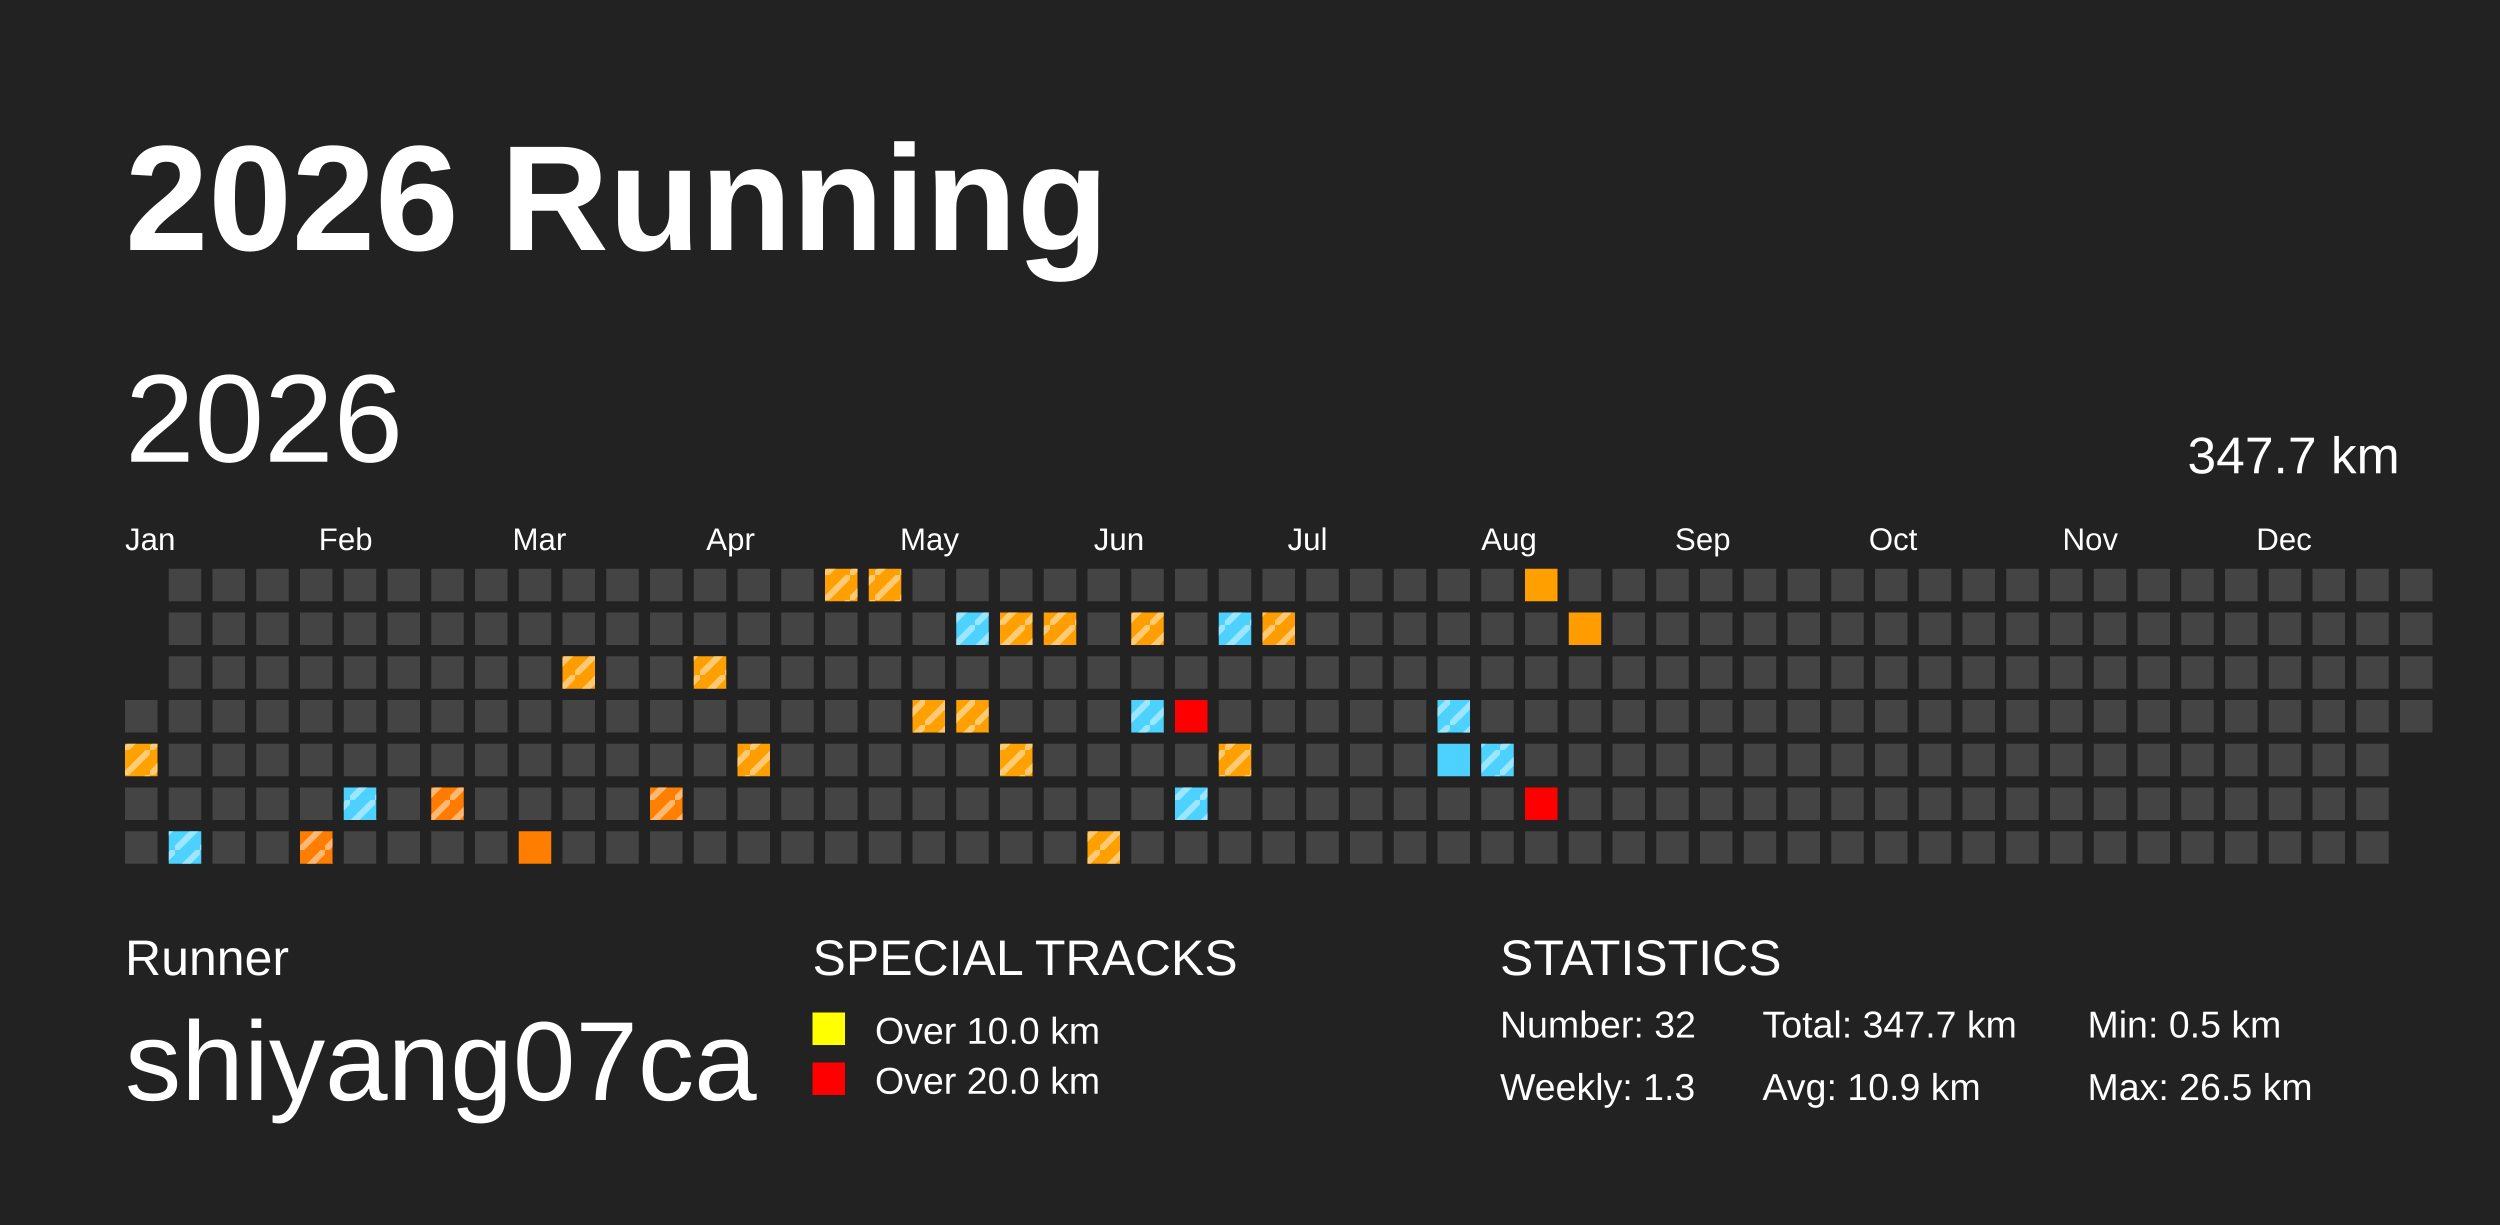
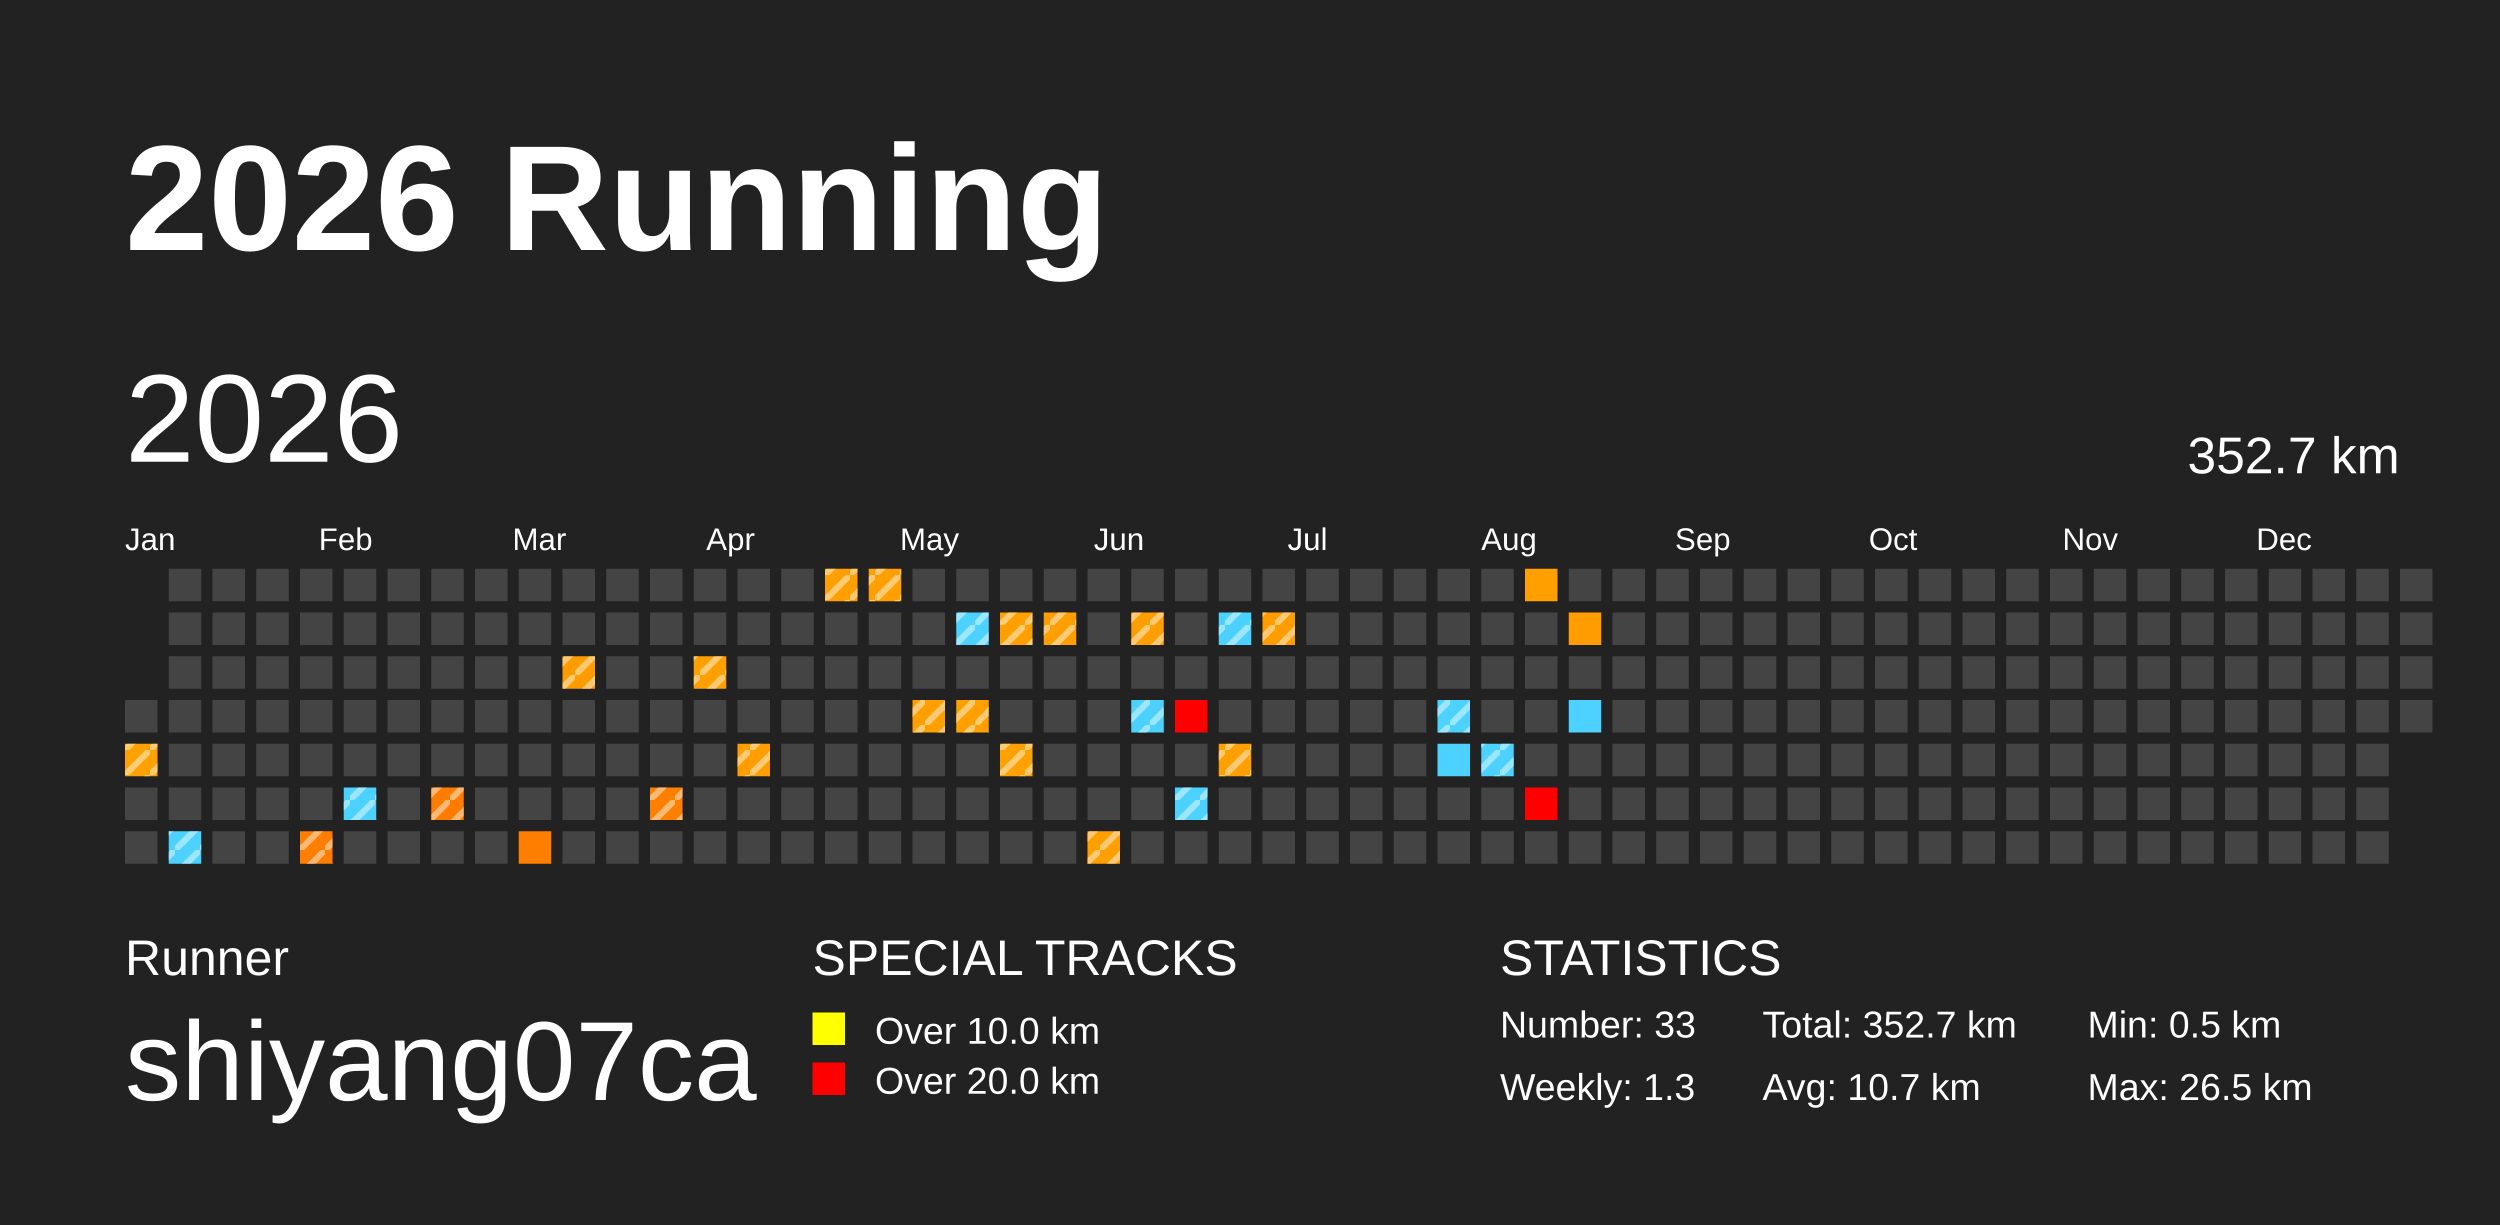
<svg xmlns="http://www.w3.org/2000/svg" baseProfile="full" height="98mm" version="1.1" viewBox="0,0,200,98" width="200mm">
  <defs>
    <pattern height="2" id="indoor-stripe" patternUnits="userSpaceOnUse" width="2">
      <line stroke="white" stroke-opacity="0.45" stroke-width="0.5" x1="0" x2="2" y1="2" y2="0" />
    </pattern>
  </defs>
  <rect fill="#222222" height="98" width="200" x="0" y="0" />
  <text fill="#FFFFFF" style="font-size:12px; font-family:Arial; font-weight:bold;" x="10" y="20">2026 Running</text>
  <text fill="#FFFFFF" style="font-size:4px; font-family:Arial" x="10" y="78">Runner</text>
  <text fill="#FFFFFF" style="font-size:9px; font-family:Arial" x="10" y="88">shiyang07ca</text>
  <text fill="#FFFFFF" style="font-size:4px; font-family:Arial" x="65" y="78">SPECIAL TRACKS</text>
  <rect fill="yellow" height="2.6" width="2.6" x="65" y="81" />
  <text fill="#FFFFFF" style="font-size:3px; font-family:Arial" x="70" y="83.5">Over 10.0 km</text>
  <rect fill="red" height="2.6" width="2.6" x="65" y="85" />
  <text fill="#FFFFFF" style="font-size:3px; font-family:Arial" x="70" y="87.5">Over 20.0 km</text>
  <text fill="#FFFFFF" style="font-size:4px; font-family:Arial" x="120" y="78">STATISTICS</text>
-   <text fill="#FFFFFF" style="font-size:3px; font-family:Arial" x="120" y="83">Number: 32</text>
+   <text fill="#FFFFFF" style="font-size:3px; font-family:Arial" x="120" y="83">Number: 33</text>
  <text fill="#FFFFFF" style="font-size:3px; font-family:Arial" x="120" y="88">Weekly: 1.3</text>
-   <text fill="#FFFFFF" style="font-size:3px; font-family:Arial" x="141" y="83">Total: 347.7 km</text>
-   <text fill="#FFFFFF" style="font-size:3px; font-family:Arial" x="141" y="88">Avg: 10.9 km</text>
+   <text fill="#FFFFFF" style="font-size:3px; font-family:Arial" x="141" y="83">Total: 352.7 km</text>
+   <text fill="#FFFFFF" style="font-size:3px; font-family:Arial" x="141" y="88">Avg: 10.7 km</text>
  <text fill="#FFFFFF" style="font-size:3px; font-family:Arial" x="167" y="83">Min: 0.5 km</text>
  <text fill="#FFFFFF" style="font-size:3px; font-family:Arial" x="167" y="88">Max: 26.5 km</text>
  <text dominant-baseline="hanging" fill="#FFFFFF" style="font-size:10.0px; font-family:Arial;" x="10" y="30">2026</text>
-   <text dominant-baseline="hanging" fill="#FFFFFF" style="font-size:4.125px; font-family:Arial;" x="175" y="35">347.7 km</text>
+   <text dominant-baseline="hanging" fill="#FFFFFF" style="font-size:4.125px; font-family:Arial;" x="175" y="35">352.7 km</text>
  <text fill="#FFFFFF" style="font-size:2.5px; font-family:Arial" x="10.0" y="44">Jan</text>
  <text fill="#FFFFFF" style="font-size:2.5px; font-family:Arial" x="25.5" y="44">Feb</text>
  <text fill="#FFFFFF" style="font-size:2.5px; font-family:Arial" x="41.0" y="44">Mar</text>
  <text fill="#FFFFFF" style="font-size:2.5px; font-family:Arial" x="56.5" y="44">Apr</text>
  <text fill="#FFFFFF" style="font-size:2.5px; font-family:Arial" x="72.0" y="44">May</text>
  <text fill="#FFFFFF" style="font-size:2.5px; font-family:Arial" x="87.5" y="44">Jun</text>
  <text fill="#FFFFFF" style="font-size:2.5px; font-family:Arial" x="103.0" y="44">Jul</text>
  <text fill="#FFFFFF" style="font-size:2.5px; font-family:Arial" x="118.5" y="44">Aug</text>
  <text fill="#FFFFFF" style="font-size:2.5px; font-family:Arial" x="134.0" y="44">Sep</text>
  <text fill="#FFFFFF" style="font-size:2.5px; font-family:Arial" x="149.5" y="44">Oct</text>
  <text fill="#FFFFFF" style="font-size:2.5px; font-family:Arial" x="165.0" y="44">Nov</text>
  <text fill="#FFFFFF" style="font-size:2.5px; font-family:Arial" x="180.5" y="44">Dec</text>
  <rect fill="#444444" height="2.6" width="2.6" x="10.0" y="56.0" />
  <rect fill="#ffa100" height="2.6" width="2.6" x="10.0" y="59.5" />
  <rect fill="url(#indoor-stripe)" height="2.6" style="pointer-events: none;" width="2.6" x="10.0" y="59.5" />
  <rect fill="#444444" height="2.6" width="2.6" x="10.0" y="63.0" />
  <rect fill="#444444" height="2.6" width="2.6" x="10.0" y="66.5" />
  <rect fill="#444444" height="2.6" width="2.6" x="13.5" y="45.5" />
  <rect fill="#444444" height="2.6" width="2.6" x="13.5" y="49.0" />
  <rect fill="#444444" height="2.6" width="2.6" x="13.5" y="52.5" />
  <rect fill="#444444" height="2.6" width="2.6" x="13.5" y="56.0" />
  <rect fill="#444444" height="2.6" width="2.6" x="13.5" y="59.5" />
  <rect fill="#444444" height="2.6" width="2.6" x="13.5" y="63.0" />
  <rect fill="#4dd2ff" height="2.6" width="2.6" x="13.5" y="66.5" />
  <rect fill="url(#indoor-stripe)" height="2.6" style="pointer-events: none;" width="2.6" x="13.5" y="66.5" />
  <rect fill="#444444" height="2.6" width="2.6" x="17.0" y="45.5" />
  <rect fill="#444444" height="2.6" width="2.6" x="17.0" y="49.0" />
  <rect fill="#444444" height="2.6" width="2.6" x="17.0" y="52.5" />
  <rect fill="#444444" height="2.6" width="2.6" x="17.0" y="56.0" />
  <rect fill="#444444" height="2.6" width="2.6" x="17.0" y="59.5" />
  <rect fill="#444444" height="2.6" width="2.6" x="17.0" y="63.0" />
  <rect fill="#444444" height="2.6" width="2.6" x="17.0" y="66.5" />
  <rect fill="#444444" height="2.6" width="2.6" x="20.5" y="45.5" />
  <rect fill="#444444" height="2.6" width="2.6" x="20.5" y="49.0" />
  <rect fill="#444444" height="2.6" width="2.6" x="20.5" y="52.5" />
  <rect fill="#444444" height="2.6" width="2.6" x="20.5" y="56.0" />
  <rect fill="#444444" height="2.6" width="2.6" x="20.5" y="59.5" />
  <rect fill="#444444" height="2.6" width="2.6" x="20.5" y="63.0" />
  <rect fill="#444444" height="2.6" width="2.6" x="20.5" y="66.5" />
  <rect fill="#444444" height="2.6" width="2.6" x="24.0" y="45.5" />
  <rect fill="#444444" height="2.6" width="2.6" x="24.0" y="49.0" />
  <rect fill="#444444" height="2.6" width="2.6" x="24.0" y="52.5" />
  <rect fill="#444444" height="2.6" width="2.6" x="24.0" y="56.0" />
  <rect fill="#444444" height="2.6" width="2.6" x="24.0" y="59.5" />
  <rect fill="#444444" height="2.6" width="2.6" x="24.0" y="63.0" />
  <rect fill="#ff7d00" height="2.6" width="2.6" x="24.0" y="66.5" />
  <rect fill="url(#indoor-stripe)" height="2.6" style="pointer-events: none;" width="2.6" x="24.0" y="66.5" />
  <rect fill="#444444" height="2.6" width="2.6" x="27.5" y="45.5" />
  <rect fill="#444444" height="2.6" width="2.6" x="27.5" y="49.0" />
  <rect fill="#444444" height="2.6" width="2.6" x="27.5" y="52.5" />
  <rect fill="#444444" height="2.6" width="2.6" x="27.5" y="56.0" />
  <rect fill="#444444" height="2.6" width="2.6" x="27.5" y="59.5" />
  <rect fill="#4dd2ff" height="2.6" width="2.6" x="27.5" y="63.0" />
  <rect fill="url(#indoor-stripe)" height="2.6" style="pointer-events: none;" width="2.6" x="27.5" y="63.0" />
  <rect fill="#444444" height="2.6" width="2.6" x="27.5" y="66.5" />
  <rect fill="#444444" height="2.6" width="2.6" x="31.0" y="45.5" />
  <rect fill="#444444" height="2.6" width="2.6" x="31.0" y="49.0" />
  <rect fill="#444444" height="2.6" width="2.6" x="31.0" y="52.5" />
  <rect fill="#444444" height="2.6" width="2.6" x="31.0" y="56.0" />
  <rect fill="#444444" height="2.6" width="2.6" x="31.0" y="59.5" />
  <rect fill="#444444" height="2.6" width="2.6" x="31.0" y="63.0" />
  <rect fill="#444444" height="2.6" width="2.6" x="31.0" y="66.5" />
  <rect fill="#444444" height="2.6" width="2.6" x="34.5" y="45.5" />
  <rect fill="#444444" height="2.6" width="2.6" x="34.5" y="49.0" />
  <rect fill="#444444" height="2.6" width="2.6" x="34.5" y="52.5" />
  <rect fill="#444444" height="2.6" width="2.6" x="34.5" y="56.0" />
  <rect fill="#444444" height="2.6" width="2.6" x="34.5" y="59.5" />
  <rect fill="#ff7c00" height="2.6" width="2.6" x="34.5" y="63.0" />
  <rect fill="url(#indoor-stripe)" height="2.6" style="pointer-events: none;" width="2.6" x="34.5" y="63.0" />
  <rect fill="#444444" height="2.6" width="2.6" x="34.5" y="66.5" />
  <rect fill="#444444" height="2.6" width="2.6" x="38.0" y="45.5" />
  <rect fill="#444444" height="2.6" width="2.6" x="38.0" y="49.0" />
  <rect fill="#444444" height="2.6" width="2.6" x="38.0" y="52.5" />
  <rect fill="#444444" height="2.6" width="2.6" x="38.0" y="56.0" />
  <rect fill="#444444" height="2.6" width="2.6" x="38.0" y="59.5" />
  <rect fill="#444444" height="2.6" width="2.6" x="38.0" y="63.0" />
  <rect fill="#444444" height="2.6" width="2.6" x="38.0" y="66.5" />
  <rect fill="#444444" height="2.6" width="2.6" x="41.5" y="45.5" />
  <rect fill="#444444" height="2.6" width="2.6" x="41.5" y="49.0" />
  <rect fill="#444444" height="2.6" width="2.6" x="41.5" y="52.5" />
  <rect fill="#444444" height="2.6" width="2.6" x="41.5" y="56.0" />
  <rect fill="#444444" height="2.6" width="2.6" x="41.5" y="59.5" />
  <rect fill="#444444" height="2.6" width="2.6" x="41.5" y="63.0" />
  <rect fill="#ff7e00" height="2.6" width="2.6" x="41.5" y="66.5" />
  <rect fill="#444444" height="2.6" width="2.6" x="45.0" y="45.5" />
  <rect fill="#444444" height="2.6" width="2.6" x="45.0" y="49.0" />
  <rect fill="#ff9d00" height="2.6" width="2.6" x="45.0" y="52.5" />
  <rect fill="url(#indoor-stripe)" height="2.6" style="pointer-events: none;" width="2.6" x="45.0" y="52.5" />
  <rect fill="#444444" height="2.6" width="2.6" x="45.0" y="56.0" />
  <rect fill="#444444" height="2.6" width="2.6" x="45.0" y="59.5" />
  <rect fill="#444444" height="2.6" width="2.6" x="45.0" y="63.0" />
  <rect fill="#444444" height="2.6" width="2.6" x="45.0" y="66.5" />
  <rect fill="#444444" height="2.6" width="2.6" x="48.5" y="45.5" />
  <rect fill="#444444" height="2.6" width="2.6" x="48.5" y="49.0" />
  <rect fill="#444444" height="2.6" width="2.6" x="48.5" y="52.5" />
  <rect fill="#444444" height="2.6" width="2.6" x="48.5" y="56.0" />
  <rect fill="#444444" height="2.6" width="2.6" x="48.5" y="59.5" />
  <rect fill="#444444" height="2.6" width="2.6" x="48.5" y="63.0" />
  <rect fill="#444444" height="2.6" width="2.6" x="48.5" y="66.5" />
  <rect fill="#444444" height="2.6" width="2.6" x="52.0" y="45.5" />
  <rect fill="#444444" height="2.6" width="2.6" x="52.0" y="49.0" />
  <rect fill="#444444" height="2.6" width="2.6" x="52.0" y="52.5" />
  <rect fill="#444444" height="2.6" width="2.6" x="52.0" y="56.0" />
  <rect fill="#444444" height="2.6" width="2.6" x="52.0" y="59.5" />
  <rect fill="#ff7f00" height="2.6" width="2.6" x="52.0" y="63.0" />
  <rect fill="url(#indoor-stripe)" height="2.6" style="pointer-events: none;" width="2.6" x="52.0" y="63.0" />
  <rect fill="#444444" height="2.6" width="2.6" x="52.0" y="66.5" />
  <rect fill="#444444" height="2.6" width="2.6" x="55.5" y="45.5" />
  <rect fill="#444444" height="2.6" width="2.6" x="55.5" y="49.0" />
  <rect fill="#ff9f00" height="2.6" width="2.6" x="55.5" y="52.5" />
  <rect fill="url(#indoor-stripe)" height="2.6" style="pointer-events: none;" width="2.6" x="55.5" y="52.5" />
  <rect fill="#444444" height="2.6" width="2.6" x="55.5" y="56.0" />
  <rect fill="#444444" height="2.6" width="2.6" x="55.5" y="59.5" />
  <rect fill="#444444" height="2.6" width="2.6" x="55.5" y="63.0" />
  <rect fill="#444444" height="2.6" width="2.6" x="55.5" y="66.5" />
  <rect fill="#444444" height="2.6" width="2.6" x="59.0" y="45.5" />
  <rect fill="#444444" height="2.6" width="2.6" x="59.0" y="49.0" />
  <rect fill="#444444" height="2.6" width="2.6" x="59.0" y="52.5" />
  <rect fill="#444444" height="2.6" width="2.6" x="59.0" y="56.0" />
  <rect fill="#ff9e00" height="2.6" width="2.6" x="59.0" y="59.5" />
  <rect fill="url(#indoor-stripe)" height="2.6" style="pointer-events: none;" width="2.6" x="59.0" y="59.5" />
  <rect fill="#444444" height="2.6" width="2.6" x="59.0" y="63.0" />
  <rect fill="#444444" height="2.6" width="2.6" x="59.0" y="66.5" />
  <rect fill="#444444" height="2.6" width="2.6" x="62.5" y="45.5" />
  <rect fill="#444444" height="2.6" width="2.6" x="62.5" y="49.0" />
  <rect fill="#444444" height="2.6" width="2.6" x="62.5" y="52.5" />
  <rect fill="#444444" height="2.6" width="2.6" x="62.5" y="56.0" />
  <rect fill="#444444" height="2.6" width="2.6" x="62.5" y="59.5" />
  <rect fill="#444444" height="2.6" width="2.6" x="62.5" y="63.0" />
  <rect fill="#444444" height="2.6" width="2.6" x="62.5" y="66.5" />
  <rect fill="#ff9f00" height="2.6" width="2.6" x="66.0" y="45.5" />
  <rect fill="url(#indoor-stripe)" height="2.6" style="pointer-events: none;" width="2.6" x="66.0" y="45.5" />
  <rect fill="#444444" height="2.6" width="2.6" x="66.0" y="49.0" />
  <rect fill="#444444" height="2.6" width="2.6" x="66.0" y="52.5" />
  <rect fill="#444444" height="2.6" width="2.6" x="66.0" y="56.0" />
  <rect fill="#444444" height="2.6" width="2.6" x="66.0" y="59.5" />
  <rect fill="#444444" height="2.6" width="2.6" x="66.0" y="63.0" />
  <rect fill="#444444" height="2.6" width="2.6" x="66.0" y="66.5" />
  <rect fill="#ff9f00" height="2.6" width="2.6" x="69.5" y="45.5" />
  <rect fill="url(#indoor-stripe)" height="2.6" style="pointer-events: none;" width="2.6" x="69.5" y="45.5" />
  <rect fill="#444444" height="2.6" width="2.6" x="69.5" y="49.0" />
  <rect fill="#444444" height="2.6" width="2.6" x="69.5" y="52.5" />
  <rect fill="#444444" height="2.6" width="2.6" x="69.5" y="56.0" />
  <rect fill="#444444" height="2.6" width="2.6" x="69.5" y="59.5" />
  <rect fill="#444444" height="2.6" width="2.6" x="69.5" y="63.0" />
  <rect fill="#444444" height="2.6" width="2.6" x="69.5" y="66.5" />
  <rect fill="#444444" height="2.6" width="2.6" x="73.0" y="45.5" />
  <rect fill="#444444" height="2.6" width="2.6" x="73.0" y="49.0" />
  <rect fill="#444444" height="2.6" width="2.6" x="73.0" y="52.5" />
  <rect fill="#ff9f00" height="2.6" width="2.6" x="73.0" y="56.0" />
  <rect fill="url(#indoor-stripe)" height="2.6" style="pointer-events: none;" width="2.6" x="73.0" y="56.0" />
  <rect fill="#444444" height="2.6" width="2.6" x="73.0" y="59.5" />
  <rect fill="#444444" height="2.6" width="2.6" x="73.0" y="63.0" />
  <rect fill="#444444" height="2.6" width="2.6" x="73.0" y="66.5" />
  <rect fill="#444444" height="2.6" width="2.6" x="76.5" y="45.5" />
  <rect fill="#4dd2ff" height="2.6" width="2.6" x="76.5" y="49.0" />
  <rect fill="url(#indoor-stripe)" height="2.6" style="pointer-events: none;" width="2.6" x="76.5" y="49.0" />
  <rect fill="#444444" height="2.6" width="2.6" x="76.5" y="52.5" />
  <rect fill="#ffa000" height="2.6" width="2.6" x="76.5" y="56.0" />
  <rect fill="url(#indoor-stripe)" height="2.6" style="pointer-events: none;" width="2.6" x="76.5" y="56.0" />
  <rect fill="#444444" height="2.6" width="2.6" x="76.5" y="59.5" />
  <rect fill="#444444" height="2.6" width="2.6" x="76.5" y="63.0" />
  <rect fill="#444444" height="2.6" width="2.6" x="76.5" y="66.5" />
  <rect fill="#444444" height="2.6" width="2.6" x="80.0" y="45.5" />
  <rect fill="#ffa000" height="2.6" width="2.6" x="80.0" y="49.0" />
  <rect fill="url(#indoor-stripe)" height="2.6" style="pointer-events: none;" width="2.6" x="80.0" y="49.0" />
  <rect fill="#444444" height="2.6" width="2.6" x="80.0" y="52.5" />
  <rect fill="#444444" height="2.6" width="2.6" x="80.0" y="56.0" />
  <rect fill="#ffa100" height="2.6" width="2.6" x="80.0" y="59.5" />
  <rect fill="url(#indoor-stripe)" height="2.6" style="pointer-events: none;" width="2.6" x="80.0" y="59.5" />
  <rect fill="#444444" height="2.6" width="2.6" x="80.0" y="63.0" />
  <rect fill="#444444" height="2.6" width="2.6" x="80.0" y="66.5" />
  <rect fill="#444444" height="2.6" width="2.6" x="83.5" y="45.5" />
  <rect fill="#ff9e00" height="2.6" width="2.6" x="83.5" y="49.0" />
  <rect fill="url(#indoor-stripe)" height="2.6" style="pointer-events: none;" width="2.6" x="83.5" y="49.0" />
  <rect fill="#444444" height="2.6" width="2.6" x="83.5" y="52.5" />
  <rect fill="#444444" height="2.6" width="2.6" x="83.5" y="56.0" />
  <rect fill="#444444" height="2.6" width="2.6" x="83.5" y="59.5" />
  <rect fill="#444444" height="2.6" width="2.6" x="83.5" y="63.0" />
  <rect fill="#444444" height="2.6" width="2.6" x="83.5" y="66.5" />
  <rect fill="#444444" height="2.6" width="2.6" x="87.0" y="45.5" />
  <rect fill="#444444" height="2.6" width="2.6" x="87.0" y="49.0" />
  <rect fill="#444444" height="2.6" width="2.6" x="87.0" y="52.5" />
  <rect fill="#444444" height="2.6" width="2.6" x="87.0" y="56.0" />
  <rect fill="#444444" height="2.6" width="2.6" x="87.0" y="59.5" />
  <rect fill="#444444" height="2.6" width="2.6" x="87.0" y="63.0" />
  <rect fill="#ff9f00" height="2.6" width="2.6" x="87.0" y="66.5" />
  <rect fill="url(#indoor-stripe)" height="2.6" style="pointer-events: none;" width="2.6" x="87.0" y="66.5" />
  <rect fill="#444444" height="2.6" width="2.6" x="90.5" y="45.5" />
  <rect fill="#ff9e00" height="2.6" width="2.6" x="90.5" y="49.0" />
  <rect fill="url(#indoor-stripe)" height="2.6" style="pointer-events: none;" width="2.6" x="90.5" y="49.0" />
  <rect fill="#444444" height="2.6" width="2.6" x="90.5" y="52.5" />
  <rect fill="#4dd2ff" height="2.6" width="2.6" x="90.5" y="56.0" />
  <rect fill="url(#indoor-stripe)" height="2.6" style="pointer-events: none;" width="2.6" x="90.5" y="56.0" />
  <rect fill="#444444" height="2.6" width="2.6" x="90.5" y="59.5" />
  <rect fill="#444444" height="2.6" width="2.6" x="90.5" y="63.0" />
  <rect fill="#444444" height="2.6" width="2.6" x="90.5" y="66.5" />
  <rect fill="#444444" height="2.6" width="2.6" x="94.0" y="45.5" />
  <rect fill="#444444" height="2.6" width="2.6" x="94.0" y="49.0" />
  <rect fill="#444444" height="2.6" width="2.6" x="94.0" y="52.5" />
  <rect fill="red" height="2.6" width="2.6" x="94.0" y="56.0" />
  <rect fill="#444444" height="2.6" width="2.6" x="94.0" y="59.5" />
  <rect fill="#4dd2ff" height="2.6" width="2.6" x="94.0" y="63.0" />
  <rect fill="url(#indoor-stripe)" height="2.6" style="pointer-events: none;" width="2.6" x="94.0" y="63.0" />
  <rect fill="#444444" height="2.6" width="2.6" x="94.0" y="66.5" />
  <rect fill="#444444" height="2.6" width="2.6" x="97.5" y="45.5" />
  <rect fill="#4dd2ff" height="2.6" width="2.6" x="97.5" y="49.0" />
  <rect fill="url(#indoor-stripe)" height="2.6" style="pointer-events: none;" width="2.6" x="97.5" y="49.0" />
  <rect fill="#444444" height="2.6" width="2.6" x="97.5" y="52.5" />
  <rect fill="#444444" height="2.6" width="2.6" x="97.5" y="56.0" />
  <rect fill="#ff9f00" height="2.6" width="2.6" x="97.5" y="59.5" />
  <rect fill="url(#indoor-stripe)" height="2.6" style="pointer-events: none;" width="2.6" x="97.5" y="59.5" />
  <rect fill="#444444" height="2.6" width="2.6" x="97.5" y="63.0" />
  <rect fill="#444444" height="2.6" width="2.6" x="97.5" y="66.5" />
  <rect fill="#444444" height="2.6" width="2.6" x="101.0" y="45.5" />
  <rect fill="#ff9d00" height="2.6" width="2.6" x="101.0" y="49.0" />
  <rect fill="url(#indoor-stripe)" height="2.6" style="pointer-events: none;" width="2.6" x="101.0" y="49.0" />
  <rect fill="#444444" height="2.6" width="2.6" x="101.0" y="52.5" />
  <rect fill="#444444" height="2.6" width="2.6" x="101.0" y="56.0" />
  <rect fill="#444444" height="2.6" width="2.6" x="101.0" y="59.5" />
  <rect fill="#444444" height="2.6" width="2.6" x="101.0" y="63.0" />
  <rect fill="#444444" height="2.6" width="2.6" x="101.0" y="66.5" />
  <rect fill="#444444" height="2.6" width="2.6" x="104.5" y="45.5" />
  <rect fill="#444444" height="2.6" width="2.6" x="104.5" y="49.0" />
  <rect fill="#444444" height="2.6" width="2.6" x="104.5" y="52.5" />
  <rect fill="#444444" height="2.6" width="2.6" x="104.5" y="56.0" />
  <rect fill="#444444" height="2.6" width="2.6" x="104.5" y="59.5" />
  <rect fill="#444444" height="2.6" width="2.6" x="104.5" y="63.0" />
  <rect fill="#444444" height="2.6" width="2.6" x="104.5" y="66.5" />
  <rect fill="#444444" height="2.6" width="2.6" x="108.0" y="45.5" />
  <rect fill="#444444" height="2.6" width="2.6" x="108.0" y="49.0" />
  <rect fill="#444444" height="2.6" width="2.6" x="108.0" y="52.5" />
  <rect fill="#444444" height="2.6" width="2.6" x="108.0" y="56.0" />
  <rect fill="#444444" height="2.6" width="2.6" x="108.0" y="59.5" />
  <rect fill="#444444" height="2.6" width="2.6" x="108.0" y="63.0" />
  <rect fill="#444444" height="2.6" width="2.6" x="108.0" y="66.5" />
  <rect fill="#444444" height="2.6" width="2.6" x="111.5" y="45.5" />
  <rect fill="#444444" height="2.6" width="2.6" x="111.5" y="49.0" />
  <rect fill="#444444" height="2.6" width="2.6" x="111.5" y="52.5" />
  <rect fill="#444444" height="2.6" width="2.6" x="111.5" y="56.0" />
  <rect fill="#444444" height="2.6" width="2.6" x="111.5" y="59.5" />
  <rect fill="#444444" height="2.6" width="2.6" x="111.5" y="63.0" />
  <rect fill="#444444" height="2.6" width="2.6" x="111.5" y="66.5" />
  <rect fill="#444444" height="2.6" width="2.6" x="115.0" y="45.5" />
  <rect fill="#444444" height="2.6" width="2.6" x="115.0" y="49.0" />
  <rect fill="#444444" height="2.6" width="2.6" x="115.0" y="52.5" />
  <rect fill="#4dd2ff" height="2.6" width="2.6" x="115.0" y="56.0" />
  <rect fill="url(#indoor-stripe)" height="2.6" style="pointer-events: none;" width="2.6" x="115.0" y="56.0" />
  <rect fill="#4dd2ff" height="2.6" width="2.6" x="115.0" y="59.5" />
  <rect fill="#444444" height="2.6" width="2.6" x="115.0" y="63.0" />
  <rect fill="#444444" height="2.6" width="2.6" x="115.0" y="66.5" />
  <rect fill="#444444" height="2.6" width="2.6" x="118.5" y="45.5" />
  <rect fill="#444444" height="2.6" width="2.6" x="118.5" y="49.0" />
  <rect fill="#444444" height="2.6" width="2.6" x="118.5" y="52.5" />
  <rect fill="#444444" height="2.6" width="2.6" x="118.5" y="56.0" />
  <rect fill="#4dd2ff" height="2.6" width="2.6" x="118.5" y="59.5" />
  <rect fill="url(#indoor-stripe)" height="2.6" style="pointer-events: none;" width="2.6" x="118.5" y="59.5" />
  <rect fill="#444444" height="2.6" width="2.6" x="118.5" y="63.0" />
  <rect fill="#444444" height="2.6" width="2.6" x="118.5" y="66.5" />
  <rect fill="#ff9f00" height="2.6" width="2.6" x="122.0" y="45.5" />
  <rect fill="#444444" height="2.6" width="2.6" x="122.0" y="49.0" />
  <rect fill="#444444" height="2.6" width="2.6" x="122.0" y="52.5" />
  <rect fill="#444444" height="2.6" width="2.6" x="122.0" y="56.0" />
  <rect fill="#444444" height="2.6" width="2.6" x="122.0" y="59.5" />
  <rect fill="red" height="2.6" width="2.6" x="122.0" y="63.0" />
  <rect fill="#444444" height="2.6" width="2.6" x="122.0" y="66.5" />
  <rect fill="#444444" height="2.6" width="2.6" x="125.5" y="45.5" />
  <rect fill="#ff9d00" height="2.6" width="2.6" x="125.5" y="49.0" />
  <rect fill="#444444" height="2.6" width="2.6" x="125.5" y="52.5" />
-   <rect fill="#444444" height="2.6" width="2.6" x="125.5" y="56.0" />
+   <rect fill="#4dd2ff" height="2.6" width="2.6" x="125.5" y="56.0" />
  <rect fill="#444444" height="2.6" width="2.6" x="125.5" y="59.5" />
  <rect fill="#444444" height="2.6" width="2.6" x="125.5" y="63.0" />
  <rect fill="#444444" height="2.6" width="2.6" x="125.5" y="66.5" />
  <rect fill="#444444" height="2.6" width="2.6" x="129.0" y="45.5" />
  <rect fill="#444444" height="2.6" width="2.6" x="129.0" y="49.0" />
  <rect fill="#444444" height="2.6" width="2.6" x="129.0" y="52.5" />
  <rect fill="#444444" height="2.6" width="2.6" x="129.0" y="56.0" />
  <rect fill="#444444" height="2.6" width="2.6" x="129.0" y="59.5" />
  <rect fill="#444444" height="2.6" width="2.6" x="129.0" y="63.0" />
  <rect fill="#444444" height="2.6" width="2.6" x="129.0" y="66.5" />
  <rect fill="#444444" height="2.6" width="2.6" x="132.5" y="45.5" />
  <rect fill="#444444" height="2.6" width="2.6" x="132.5" y="49.0" />
  <rect fill="#444444" height="2.6" width="2.6" x="132.5" y="52.5" />
  <rect fill="#444444" height="2.6" width="2.6" x="132.5" y="56.0" />
  <rect fill="#444444" height="2.6" width="2.6" x="132.5" y="59.5" />
  <rect fill="#444444" height="2.6" width="2.6" x="132.5" y="63.0" />
  <rect fill="#444444" height="2.6" width="2.6" x="132.5" y="66.5" />
  <rect fill="#444444" height="2.6" width="2.6" x="136.0" y="45.5" />
  <rect fill="#444444" height="2.6" width="2.6" x="136.0" y="49.0" />
  <rect fill="#444444" height="2.6" width="2.6" x="136.0" y="52.5" />
  <rect fill="#444444" height="2.6" width="2.6" x="136.0" y="56.0" />
  <rect fill="#444444" height="2.6" width="2.6" x="136.0" y="59.5" />
  <rect fill="#444444" height="2.6" width="2.6" x="136.0" y="63.0" />
  <rect fill="#444444" height="2.6" width="2.6" x="136.0" y="66.5" />
  <rect fill="#444444" height="2.6" width="2.6" x="139.5" y="45.5" />
  <rect fill="#444444" height="2.6" width="2.6" x="139.5" y="49.0" />
  <rect fill="#444444" height="2.6" width="2.6" x="139.5" y="52.5" />
  <rect fill="#444444" height="2.6" width="2.6" x="139.5" y="56.0" />
  <rect fill="#444444" height="2.6" width="2.6" x="139.5" y="59.5" />
  <rect fill="#444444" height="2.6" width="2.6" x="139.5" y="63.0" />
  <rect fill="#444444" height="2.6" width="2.6" x="139.5" y="66.5" />
  <rect fill="#444444" height="2.6" width="2.6" x="143.0" y="45.5" />
  <rect fill="#444444" height="2.6" width="2.6" x="143.0" y="49.0" />
  <rect fill="#444444" height="2.6" width="2.6" x="143.0" y="52.5" />
  <rect fill="#444444" height="2.6" width="2.6" x="143.0" y="56.0" />
  <rect fill="#444444" height="2.6" width="2.6" x="143.0" y="59.5" />
  <rect fill="#444444" height="2.6" width="2.6" x="143.0" y="63.0" />
  <rect fill="#444444" height="2.6" width="2.6" x="143.0" y="66.5" />
  <rect fill="#444444" height="2.6" width="2.6" x="146.5" y="45.5" />
  <rect fill="#444444" height="2.6" width="2.6" x="146.5" y="49.0" />
  <rect fill="#444444" height="2.6" width="2.6" x="146.5" y="52.5" />
  <rect fill="#444444" height="2.6" width="2.6" x="146.5" y="56.0" />
  <rect fill="#444444" height="2.6" width="2.6" x="146.5" y="59.5" />
  <rect fill="#444444" height="2.6" width="2.6" x="146.5" y="63.0" />
  <rect fill="#444444" height="2.6" width="2.6" x="146.5" y="66.5" />
  <rect fill="#444444" height="2.6" width="2.6" x="150.0" y="45.5" />
  <rect fill="#444444" height="2.6" width="2.6" x="150.0" y="49.0" />
  <rect fill="#444444" height="2.6" width="2.6" x="150.0" y="52.5" />
  <rect fill="#444444" height="2.6" width="2.6" x="150.0" y="56.0" />
  <rect fill="#444444" height="2.6" width="2.6" x="150.0" y="59.5" />
  <rect fill="#444444" height="2.6" width="2.6" x="150.0" y="63.0" />
  <rect fill="#444444" height="2.6" width="2.6" x="150.0" y="66.5" />
  <rect fill="#444444" height="2.6" width="2.6" x="153.5" y="45.5" />
  <rect fill="#444444" height="2.6" width="2.6" x="153.5" y="49.0" />
  <rect fill="#444444" height="2.6" width="2.6" x="153.5" y="52.5" />
  <rect fill="#444444" height="2.6" width="2.6" x="153.5" y="56.0" />
  <rect fill="#444444" height="2.6" width="2.6" x="153.5" y="59.5" />
  <rect fill="#444444" height="2.6" width="2.6" x="153.5" y="63.0" />
  <rect fill="#444444" height="2.6" width="2.6" x="153.5" y="66.5" />
  <rect fill="#444444" height="2.6" width="2.6" x="157.0" y="45.5" />
  <rect fill="#444444" height="2.6" width="2.6" x="157.0" y="49.0" />
  <rect fill="#444444" height="2.6" width="2.6" x="157.0" y="52.5" />
  <rect fill="#444444" height="2.6" width="2.6" x="157.0" y="56.0" />
  <rect fill="#444444" height="2.6" width="2.6" x="157.0" y="59.5" />
  <rect fill="#444444" height="2.6" width="2.6" x="157.0" y="63.0" />
  <rect fill="#444444" height="2.6" width="2.6" x="157.0" y="66.5" />
  <rect fill="#444444" height="2.6" width="2.6" x="160.5" y="45.5" />
  <rect fill="#444444" height="2.6" width="2.6" x="160.5" y="49.0" />
  <rect fill="#444444" height="2.6" width="2.6" x="160.5" y="52.5" />
  <rect fill="#444444" height="2.6" width="2.6" x="160.5" y="56.0" />
  <rect fill="#444444" height="2.6" width="2.6" x="160.5" y="59.5" />
  <rect fill="#444444" height="2.6" width="2.6" x="160.5" y="63.0" />
  <rect fill="#444444" height="2.6" width="2.6" x="160.5" y="66.5" />
  <rect fill="#444444" height="2.6" width="2.6" x="164.0" y="45.5" />
  <rect fill="#444444" height="2.6" width="2.6" x="164.0" y="49.0" />
  <rect fill="#444444" height="2.6" width="2.6" x="164.0" y="52.5" />
  <rect fill="#444444" height="2.6" width="2.6" x="164.0" y="56.0" />
  <rect fill="#444444" height="2.6" width="2.6" x="164.0" y="59.5" />
  <rect fill="#444444" height="2.6" width="2.6" x="164.0" y="63.0" />
  <rect fill="#444444" height="2.6" width="2.6" x="164.0" y="66.5" />
  <rect fill="#444444" height="2.6" width="2.6" x="167.5" y="45.5" />
  <rect fill="#444444" height="2.6" width="2.6" x="167.5" y="49.0" />
  <rect fill="#444444" height="2.6" width="2.6" x="167.5" y="52.5" />
  <rect fill="#444444" height="2.6" width="2.6" x="167.5" y="56.0" />
  <rect fill="#444444" height="2.6" width="2.6" x="167.5" y="59.5" />
  <rect fill="#444444" height="2.6" width="2.6" x="167.5" y="63.0" />
  <rect fill="#444444" height="2.6" width="2.6" x="167.5" y="66.5" />
  <rect fill="#444444" height="2.6" width="2.6" x="171.0" y="45.5" />
  <rect fill="#444444" height="2.6" width="2.6" x="171.0" y="49.0" />
  <rect fill="#444444" height="2.6" width="2.6" x="171.0" y="52.5" />
  <rect fill="#444444" height="2.6" width="2.6" x="171.0" y="56.0" />
  <rect fill="#444444" height="2.6" width="2.6" x="171.0" y="59.5" />
  <rect fill="#444444" height="2.6" width="2.6" x="171.0" y="63.0" />
  <rect fill="#444444" height="2.6" width="2.6" x="171.0" y="66.5" />
  <rect fill="#444444" height="2.6" width="2.6" x="174.5" y="45.5" />
  <rect fill="#444444" height="2.6" width="2.6" x="174.5" y="49.0" />
  <rect fill="#444444" height="2.6" width="2.6" x="174.5" y="52.5" />
  <rect fill="#444444" height="2.6" width="2.6" x="174.5" y="56.0" />
  <rect fill="#444444" height="2.6" width="2.6" x="174.5" y="59.5" />
  <rect fill="#444444" height="2.6" width="2.6" x="174.5" y="63.0" />
  <rect fill="#444444" height="2.6" width="2.6" x="174.5" y="66.5" />
  <rect fill="#444444" height="2.6" width="2.6" x="178.0" y="45.5" />
  <rect fill="#444444" height="2.6" width="2.6" x="178.0" y="49.0" />
  <rect fill="#444444" height="2.6" width="2.6" x="178.0" y="52.5" />
  <rect fill="#444444" height="2.6" width="2.6" x="178.0" y="56.0" />
  <rect fill="#444444" height="2.6" width="2.6" x="178.0" y="59.5" />
  <rect fill="#444444" height="2.6" width="2.6" x="178.0" y="63.0" />
  <rect fill="#444444" height="2.6" width="2.6" x="178.0" y="66.5" />
  <rect fill="#444444" height="2.6" width="2.6" x="181.5" y="45.5" />
  <rect fill="#444444" height="2.6" width="2.6" x="181.5" y="49.0" />
  <rect fill="#444444" height="2.6" width="2.6" x="181.5" y="52.5" />
  <rect fill="#444444" height="2.6" width="2.6" x="181.5" y="56.0" />
  <rect fill="#444444" height="2.6" width="2.6" x="181.5" y="59.5" />
  <rect fill="#444444" height="2.6" width="2.6" x="181.5" y="63.0" />
  <rect fill="#444444" height="2.6" width="2.6" x="181.5" y="66.5" />
  <rect fill="#444444" height="2.6" width="2.6" x="185.0" y="45.5" />
  <rect fill="#444444" height="2.6" width="2.6" x="185.0" y="49.0" />
  <rect fill="#444444" height="2.6" width="2.6" x="185.0" y="52.5" />
  <rect fill="#444444" height="2.6" width="2.6" x="185.0" y="56.0" />
  <rect fill="#444444" height="2.6" width="2.6" x="185.0" y="59.5" />
  <rect fill="#444444" height="2.6" width="2.6" x="185.0" y="63.0" />
  <rect fill="#444444" height="2.6" width="2.6" x="185.0" y="66.5" />
  <rect fill="#444444" height="2.6" width="2.6" x="188.5" y="45.5" />
  <rect fill="#444444" height="2.6" width="2.6" x="188.5" y="49.0" />
  <rect fill="#444444" height="2.6" width="2.6" x="188.5" y="52.5" />
  <rect fill="#444444" height="2.6" width="2.6" x="188.5" y="56.0" />
  <rect fill="#444444" height="2.6" width="2.6" x="188.5" y="59.5" />
  <rect fill="#444444" height="2.6" width="2.6" x="188.5" y="63.0" />
  <rect fill="#444444" height="2.6" width="2.6" x="188.5" y="66.5" />
  <rect fill="#444444" height="2.6" width="2.6" x="192.0" y="45.5" />
  <rect fill="#444444" height="2.6" width="2.6" x="192.0" y="49.0" />
  <rect fill="#444444" height="2.6" width="2.6" x="192.0" y="52.5" />
  <rect fill="#444444" height="2.6" width="2.6" x="192.0" y="56.0" />
</svg>
